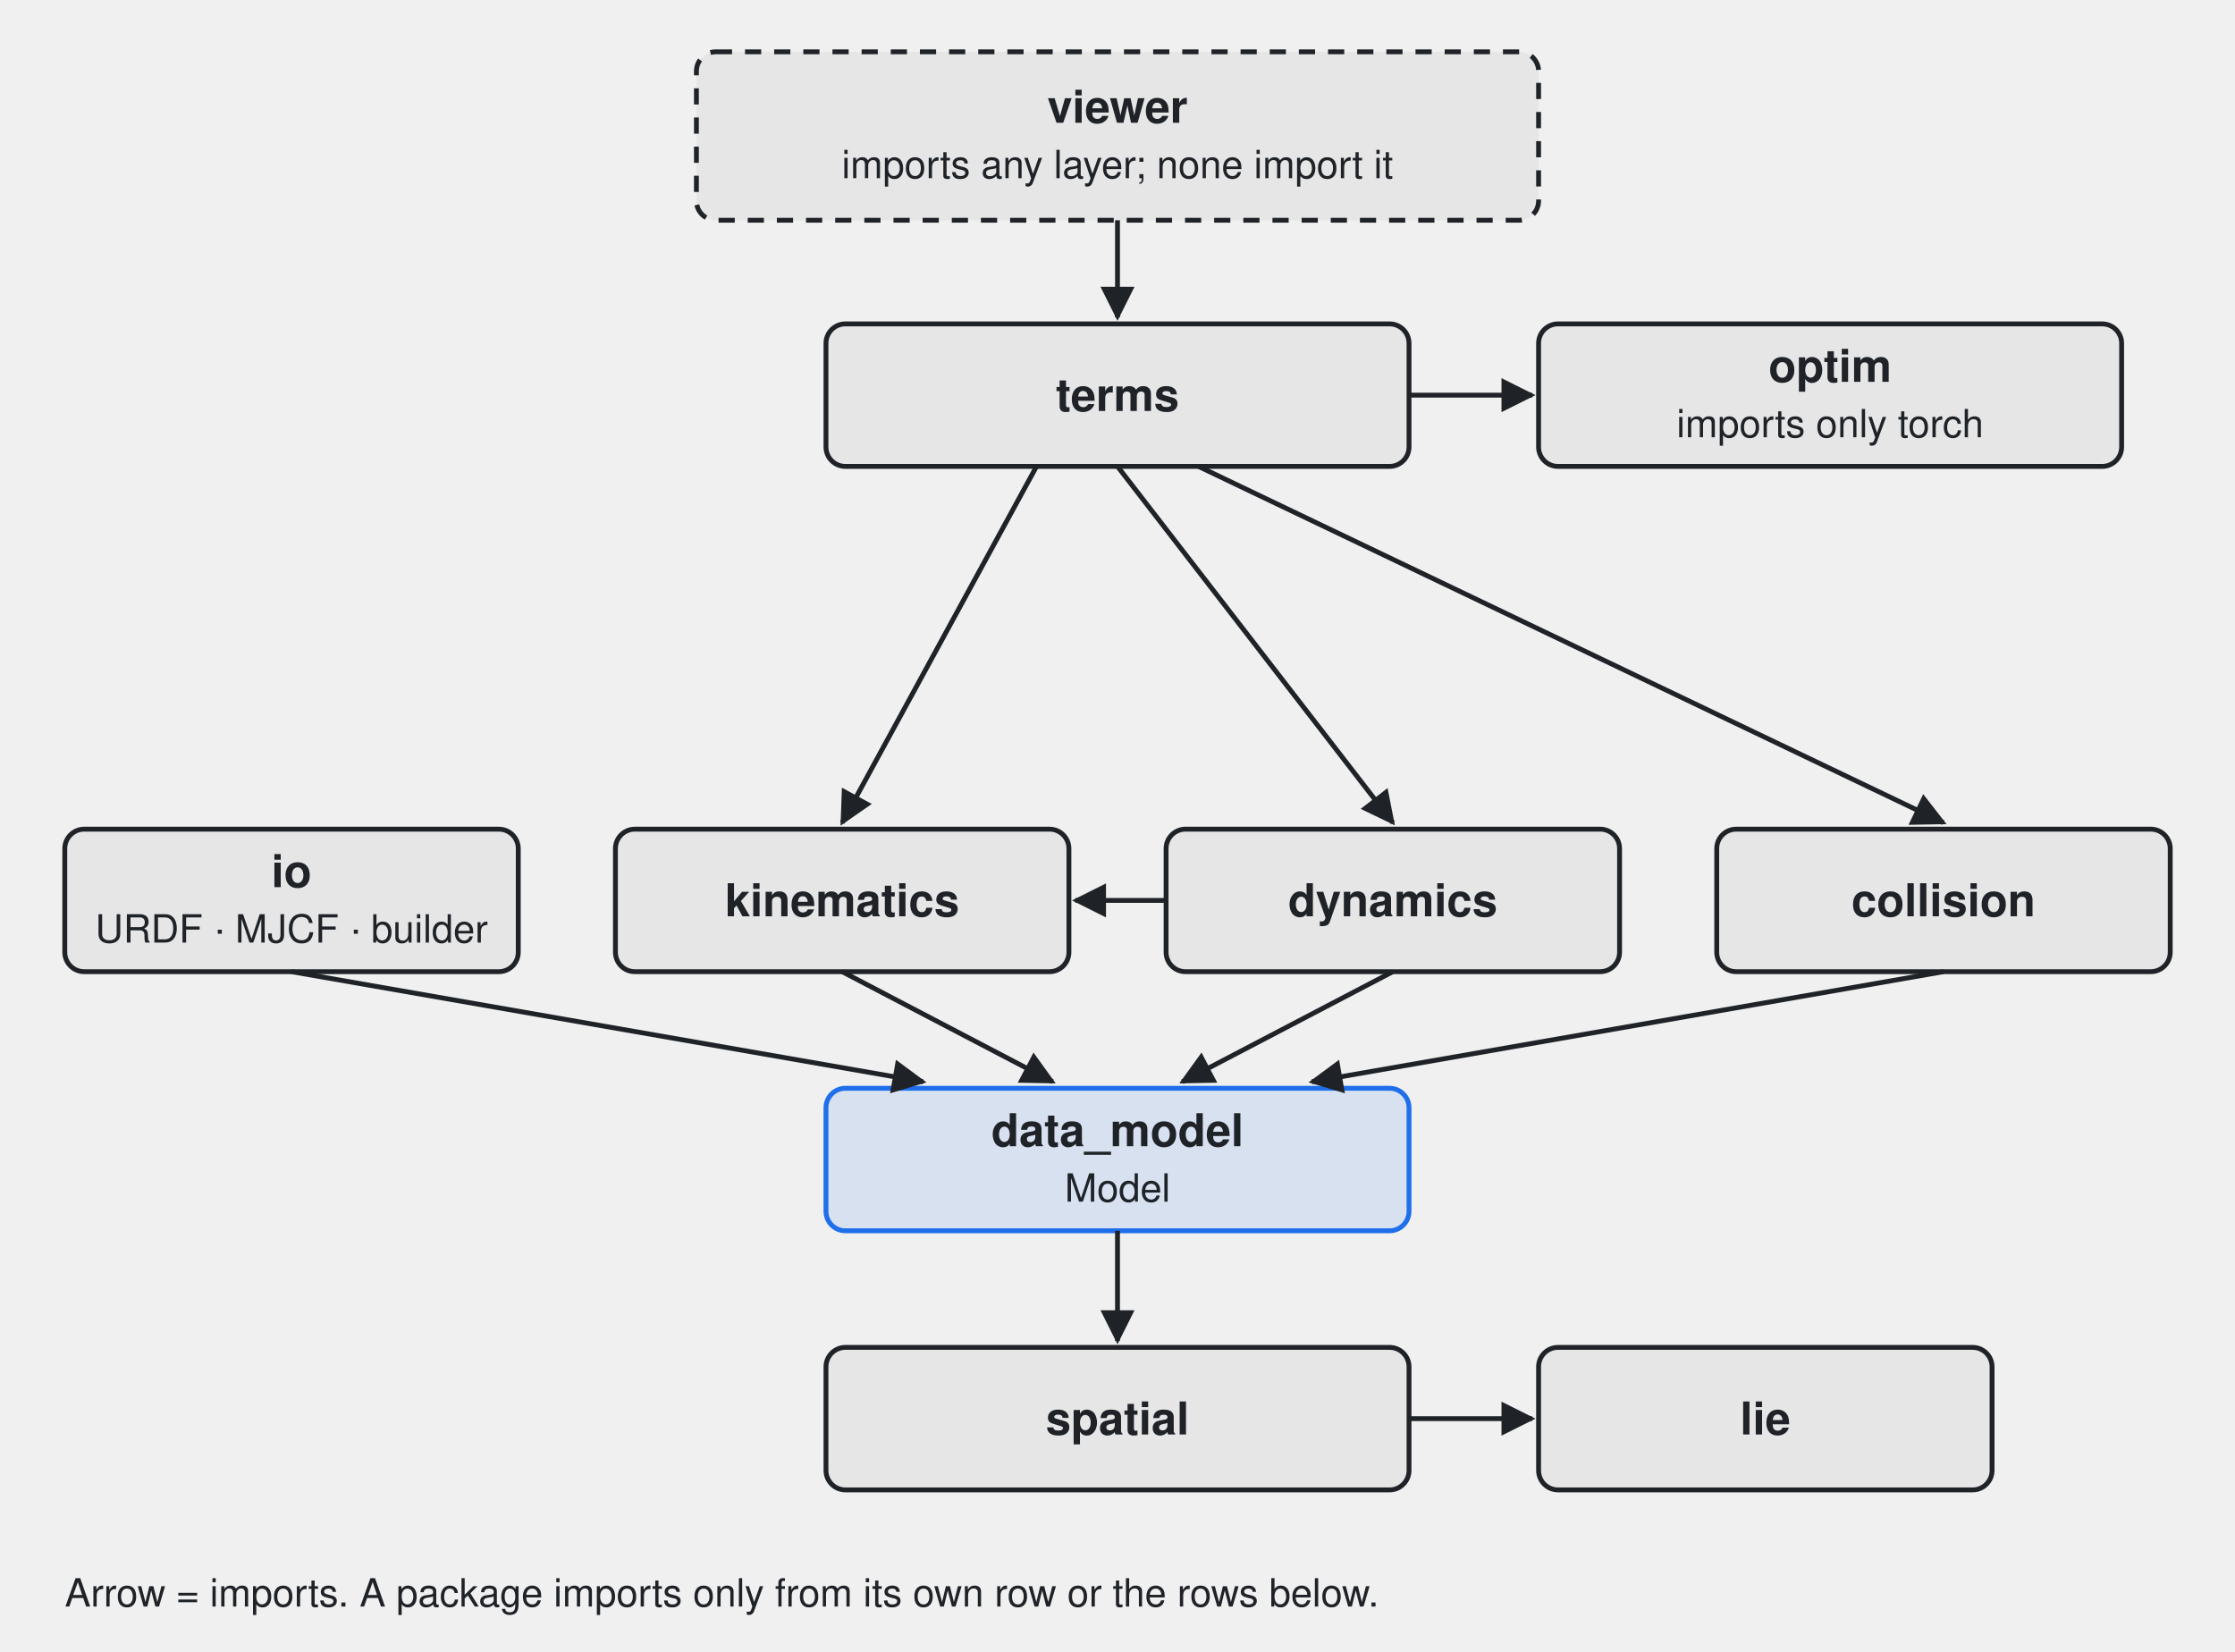
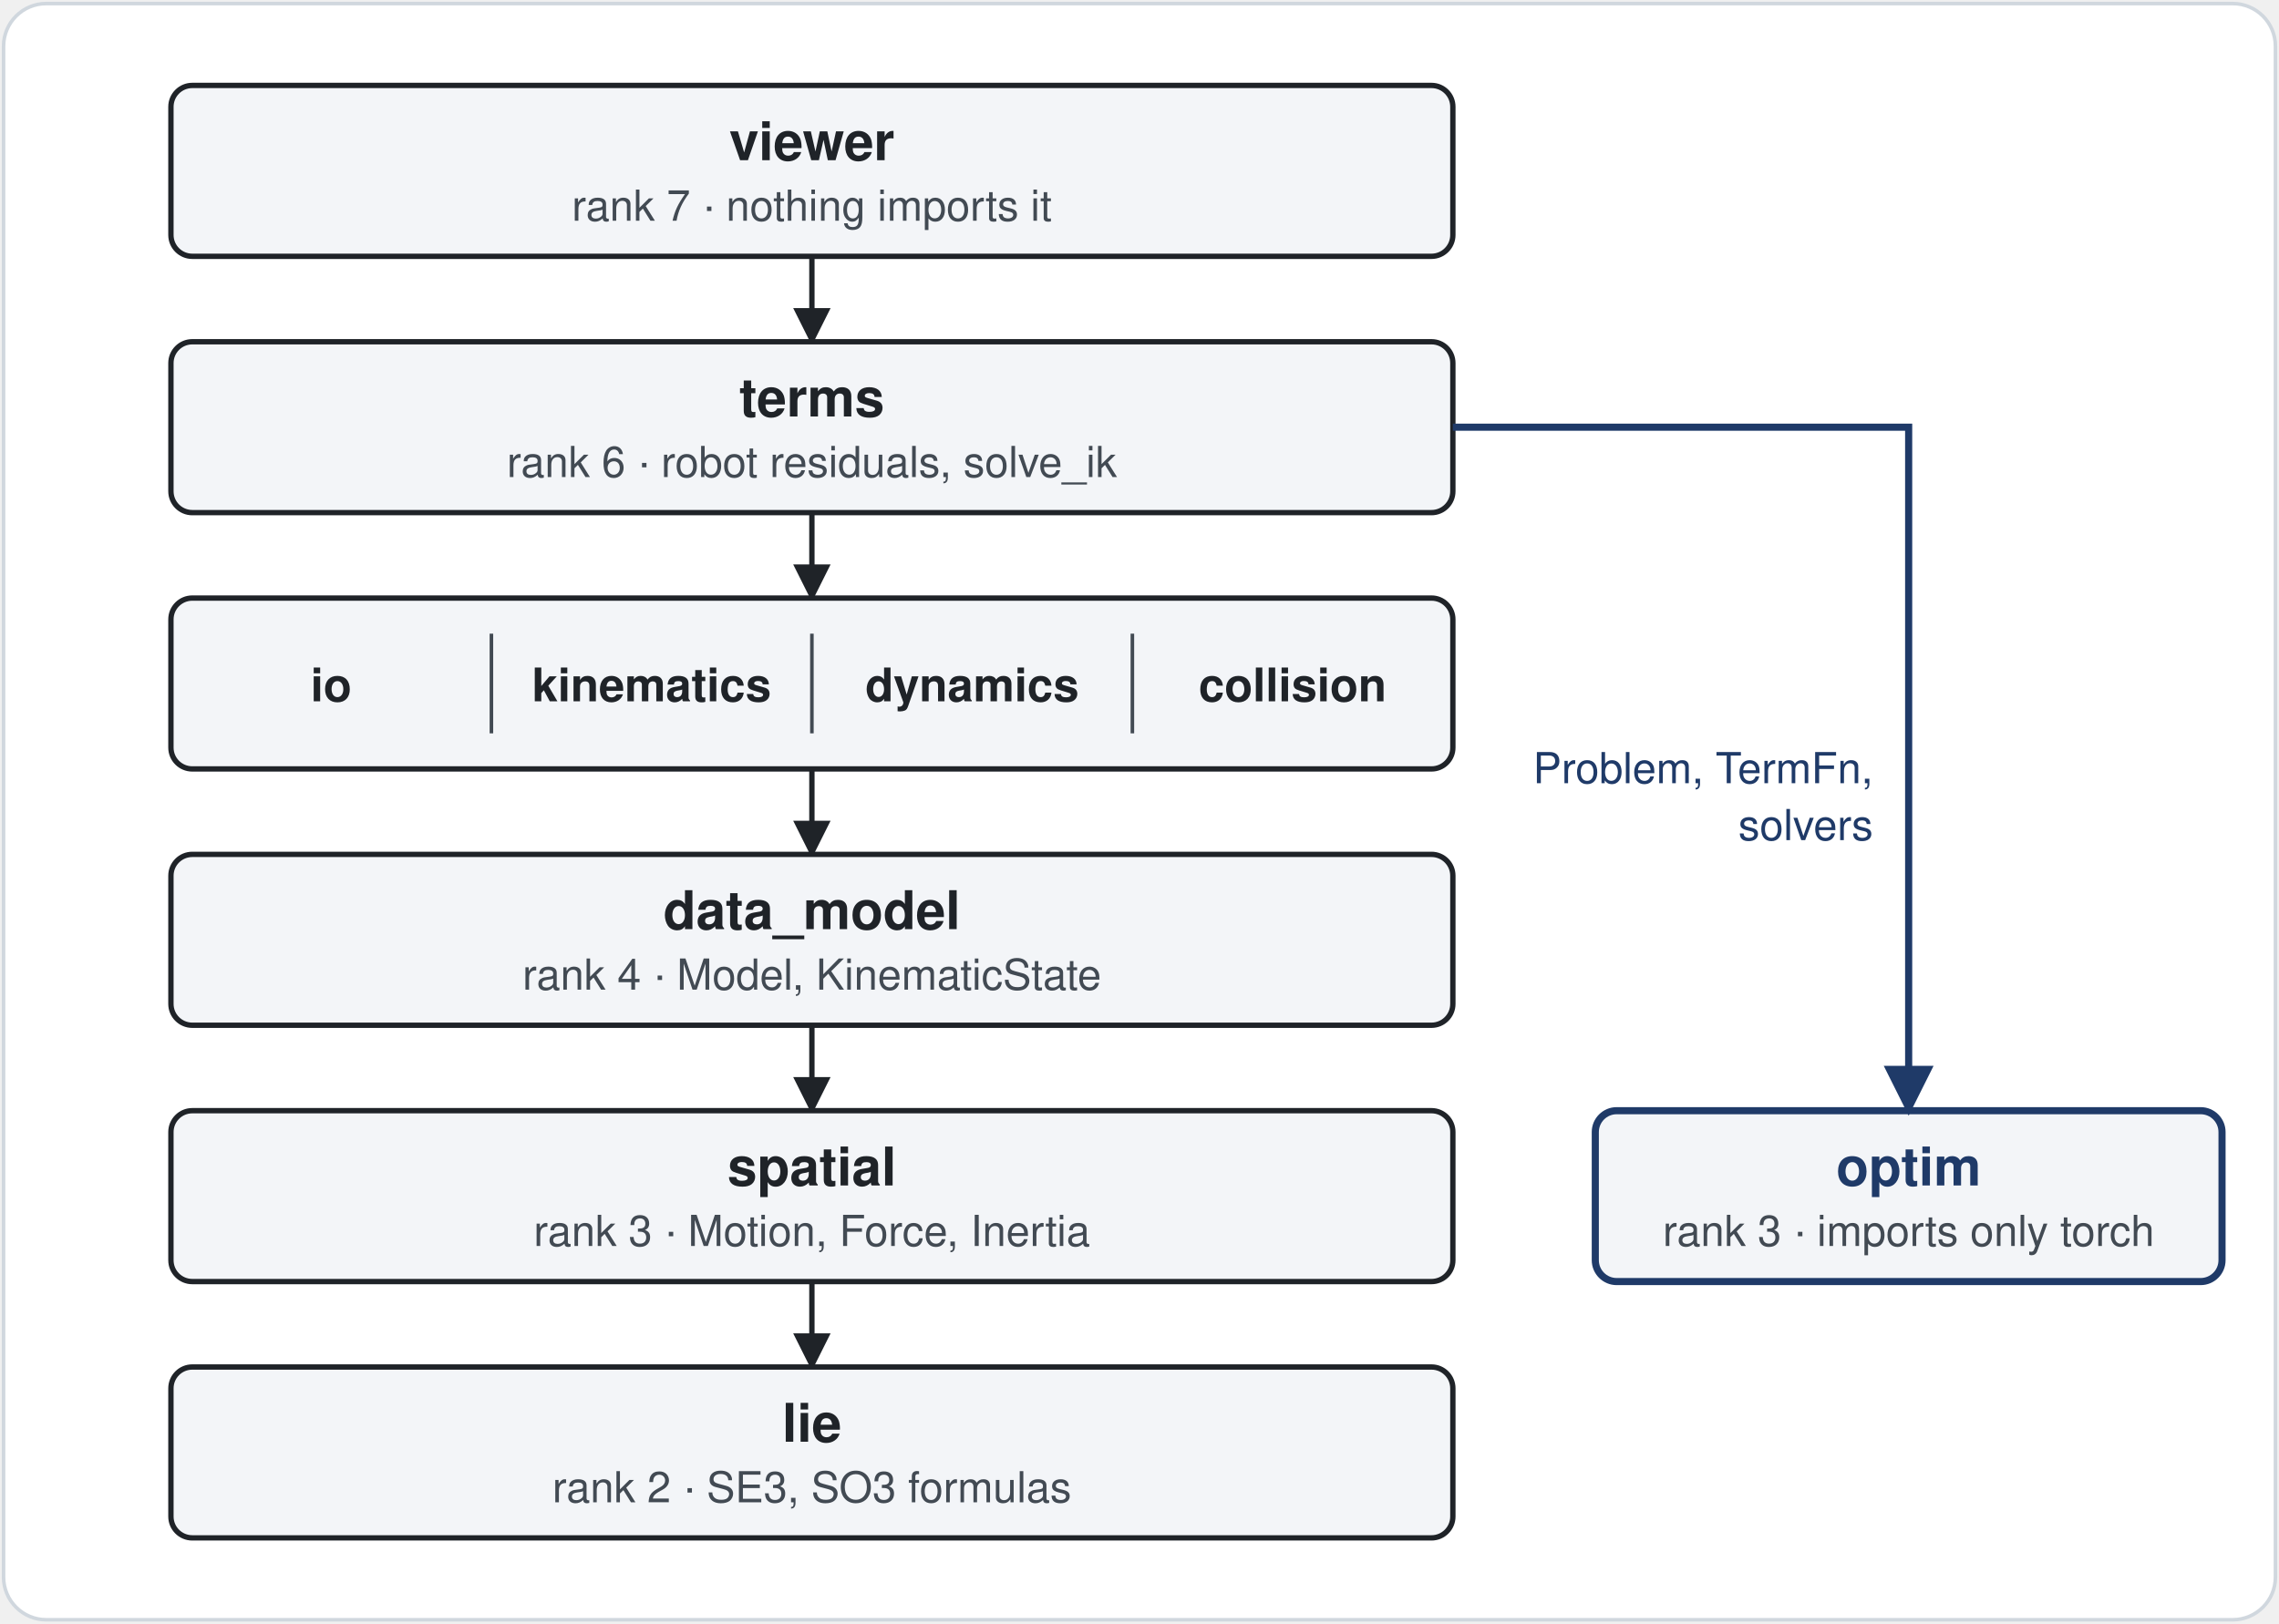
- <svg xmlns="http://www.w3.org/2000/svg" viewBox="0 0 690 510" width="690" height="510" style="color:#1f2328">
+ <svg xmlns="http://www.w3.org/2000/svg" viewBox="0 0 640 456" width="640" height="456" font-family="Helvetica, Arial, sans-serif">
  <defs>
-     <marker id="a" viewBox="0 0 10 10" refX="9" refY="5" markerWidth="7" markerHeight="7" orient="auto">
-       <path d="M0,0 L10,5 L0,10 z" fill="currentColor" />
+     <marker id="ag" viewBox="0 0 10 10" refX="9" refY="5" markerWidth="7" markerHeight="7" orient="auto">
+       <path d="M0,0 L10,5 L0,10 z" fill="#1f2328" />
    </marker>
-     <marker id="ah" viewBox="0 0 10 10" refX="9" refY="5" markerWidth="7" markerHeight="7" orient="auto">
-       <path d="M0,0 L10,5 L0,10 z" fill="#1f6feb" />
+     <marker id="an" viewBox="0 0 10 10" refX="9" refY="5" markerWidth="7" markerHeight="7" orient="auto">
+       <path d="M0,0 L10,5 L0,10 z" fill="#1f3a68" />
    </marker>
  </defs>
-   <rect x="215" y="16" width="260" height="52" rx="6" fill="currentColor" fill-opacity="0.05" stroke="currentColor" stroke-width="1.5" stroke-dasharray="5 4" />
-   <text x="345.0" y="33.0" font-size="14" text-anchor="middle" fill="currentColor" font-family="Helvetica, Arial, sans-serif" font-weight="600" dominant-baseline="middle">viewer</text>
-   <text x="345.0" y="51.0" font-size="12" text-anchor="middle" fill="currentColor" font-family="Helvetica, Arial, sans-serif" dominant-baseline="middle">imports any layer; none import it</text>
-   <rect x="255" y="100" width="180" height="44" rx="6" fill="currentColor" fill-opacity="0.05" stroke="currentColor" stroke-width="1.5" />
-   <text x="345.0" y="122.0" font-size="14" text-anchor="middle" fill="currentColor" font-family="Helvetica, Arial, sans-serif" font-weight="600" dominant-baseline="middle">terms</text>
-   <rect x="475" y="100" width="180" height="44" rx="6" fill="currentColor" fill-opacity="0.05" stroke="currentColor" stroke-width="1.5" />
-   <text x="565.0" y="113.0" font-size="14" text-anchor="middle" fill="currentColor" font-family="Helvetica, Arial, sans-serif" font-weight="600" dominant-baseline="middle">optim</text>
-   <text x="565.0" y="131.0" font-size="12" text-anchor="middle" fill="currentColor" font-family="Helvetica, Arial, sans-serif" dominant-baseline="middle">imports only torch</text>
-   <rect x="20" y="256" width="140" height="44" rx="6" fill="currentColor" fill-opacity="0.05" stroke="currentColor" stroke-width="1.5" />
-   <text x="90.0" y="269.0" font-size="14" text-anchor="middle" fill="currentColor" font-family="Helvetica, Arial, sans-serif" font-weight="600" dominant-baseline="middle">io</text>
-   <text x="90.0" y="287.0" font-size="12" text-anchor="middle" fill="currentColor" font-family="Helvetica, Arial, sans-serif" dominant-baseline="middle">URDF · MJCF · builder</text>
-   <rect x="190" y="256" width="140" height="44" rx="6" fill="currentColor" fill-opacity="0.05" stroke="currentColor" stroke-width="1.5" />
-   <text x="260.0" y="278.0" font-size="14" text-anchor="middle" fill="currentColor" font-family="Helvetica, Arial, sans-serif" font-weight="600" dominant-baseline="middle">kinematics</text>
-   <rect x="360" y="256" width="140" height="44" rx="6" fill="currentColor" fill-opacity="0.05" stroke="currentColor" stroke-width="1.5" />
-   <text x="430.0" y="278.0" font-size="14" text-anchor="middle" fill="currentColor" font-family="Helvetica, Arial, sans-serif" font-weight="600" dominant-baseline="middle">dynamics</text>
-   <rect x="530" y="256" width="140" height="44" rx="6" fill="currentColor" fill-opacity="0.05" stroke="currentColor" stroke-width="1.5" />
-   <text x="600.0" y="278.0" font-size="14" text-anchor="middle" fill="currentColor" font-family="Helvetica, Arial, sans-serif" font-weight="600" dominant-baseline="middle">collision</text>
-   <rect x="255" y="336" width="180" height="44" rx="6" fill="#1f6feb" fill-opacity="0.12" stroke="#1f6feb" stroke-width="1.5" />
-   <text x="345.0" y="349.0" font-size="14" text-anchor="middle" fill="currentColor" font-family="Helvetica, Arial, sans-serif" font-weight="600" dominant-baseline="middle">data_model</text>
-   <text x="345.0" y="367.0" font-size="12" text-anchor="middle" fill="currentColor" font-family="Helvetica, Arial, sans-serif" dominant-baseline="middle">Model</text>
-   <rect x="255" y="416" width="180" height="44" rx="6" fill="currentColor" fill-opacity="0.05" stroke="currentColor" stroke-width="1.5" />
-   <text x="345.0" y="438.0" font-size="14" text-anchor="middle" fill="currentColor" font-family="Helvetica, Arial, sans-serif" font-weight="600" dominant-baseline="middle">spatial</text>
-   <rect x="475" y="416" width="140" height="44" rx="6" fill="currentColor" fill-opacity="0.05" stroke="currentColor" stroke-width="1.5" />
-   <text x="545.0" y="438.0" font-size="14" text-anchor="middle" fill="currentColor" font-family="Helvetica, Arial, sans-serif" font-weight="600" dominant-baseline="middle">lie</text>
-   <polyline points="435,122 473,122" fill="none" stroke="currentColor" stroke-width="1.5" marker-end="url(#a)" />
-   <polyline points="345,68 345,98" fill="none" stroke="currentColor" stroke-width="1.5" marker-end="url(#a)" />
-   <polyline points="320,144 260,254" fill="none" stroke="currentColor" stroke-width="1.5" marker-end="url(#a)" />
-   <polyline points="345,144 430,254" fill="none" stroke="currentColor" stroke-width="1.5" marker-end="url(#a)" />
-   <polyline points="370,144 600,254" fill="none" stroke="currentColor" stroke-width="1.5" marker-end="url(#a)" />
-   <polyline points="90,300 285,334" fill="none" stroke="currentColor" stroke-width="1.5" marker-end="url(#a)" />
-   <polyline points="260,300 325,334" fill="none" stroke="currentColor" stroke-width="1.5" marker-end="url(#a)" />
-   <polyline points="430,300 365,334" fill="none" stroke="currentColor" stroke-width="1.5" marker-end="url(#a)" />
-   <polyline points="600,300 405,334" fill="none" stroke="currentColor" stroke-width="1.5" marker-end="url(#a)" />
-   <polyline points="360,278 332,278" fill="none" stroke="currentColor" stroke-width="1.5" marker-end="url(#a)" />
-   <polyline points="345,380 345,414" fill="none" stroke="currentColor" stroke-width="1.5" marker-end="url(#a)" />
-   <polyline points="435,438 473,438" fill="none" stroke="currentColor" stroke-width="1.5" marker-end="url(#a)" />
-   <text x="20" y="492" font-size="12" text-anchor="start" fill="currentColor" font-family="Helvetica, Arial, sans-serif" dominant-baseline="middle">Arrow = imports. A package imports only from its own row or the rows below.</text>
+   <rect x="1" y="1" width="638" height="454" rx="12" fill="#ffffff" stroke="#d0d7de" stroke-width="1" />
+   <rect x="48" y="24" width="360" height="48" rx="6" fill="#f3f5f8" stroke="#1f2328" stroke-width="1.5" />
+   <text x="228.0" y="45.0" font-size="15" fill="#1f2328" text-anchor="middle" font-weight="bold">viewer</text>
+   <text x="228.0" y="62.0" font-size="12" fill="#424a53" text-anchor="middle" font-weight="normal">rank 7 · nothing imports it</text>
+   <polyline points="228,72 228,96" fill="none" stroke="#1f2328" stroke-width="1.5" marker-end="url(#ag)" />
+   <rect x="48" y="96" width="360" height="48" rx="6" fill="#f3f5f8" stroke="#1f2328" stroke-width="1.5" />
+   <text x="228.0" y="117.0" font-size="15" fill="#1f2328" text-anchor="middle" font-weight="bold">terms</text>
+   <text x="228.0" y="134.0" font-size="12" fill="#424a53" text-anchor="middle" font-weight="normal">rank 6 · robot residuals, solve_ik</text>
+   <polyline points="228,144 228,168" fill="none" stroke="#1f2328" stroke-width="1.5" marker-end="url(#ag)" />
+   <rect x="48" y="168" width="360" height="48" rx="6" fill="#f3f5f8" stroke="#1f2328" stroke-width="1.5" />
+   <text x="93" y="197" font-size="13" fill="#1f2328" text-anchor="middle" font-weight="bold">io</text>
+   <text x="183" y="197" font-size="13" fill="#1f2328" text-anchor="middle" font-weight="bold">kinematics</text>
+   <line x1="138" y1="178" x2="138" y2="206" stroke="#424a53" stroke-width="1" />
+   <text x="273" y="197" font-size="13" fill="#1f2328" text-anchor="middle" font-weight="bold">dynamics</text>
+   <line x1="228" y1="178" x2="228" y2="206" stroke="#424a53" stroke-width="1" />
+   <text x="363" y="197" font-size="13" fill="#1f2328" text-anchor="middle" font-weight="bold">collision</text>
+   <line x1="318" y1="178" x2="318" y2="206" stroke="#424a53" stroke-width="1" />
+   <polyline points="228,216 228,240" fill="none" stroke="#1f2328" stroke-width="1.5" marker-end="url(#ag)" />
+   <rect x="48" y="240" width="360" height="48" rx="6" fill="#f3f5f8" stroke="#1f2328" stroke-width="1.5" />
+   <text x="228.0" y="261.0" font-size="15" fill="#1f2328" text-anchor="middle" font-weight="bold">data_model</text>
+   <text x="228.0" y="278.0" font-size="12" fill="#424a53" text-anchor="middle" font-weight="normal">rank 4 · Model, KinematicState</text>
+   <polyline points="228,288 228,312" fill="none" stroke="#1f2328" stroke-width="1.5" marker-end="url(#ag)" />
+   <rect x="48" y="312" width="360" height="48" rx="6" fill="#f3f5f8" stroke="#1f2328" stroke-width="1.5" />
+   <text x="228.0" y="333.0" font-size="15" fill="#1f2328" text-anchor="middle" font-weight="bold">spatial</text>
+   <text x="228.0" y="350.0" font-size="12" fill="#424a53" text-anchor="middle" font-weight="normal">rank 3 · Motion, Force, Inertia</text>
+   <polyline points="228,360 228,384" fill="none" stroke="#1f2328" stroke-width="1.5" marker-end="url(#ag)" />
+   <rect x="48" y="384" width="360" height="48" rx="6" fill="#f3f5f8" stroke="#1f2328" stroke-width="1.5" />
+   <text x="228.0" y="405.0" font-size="15" fill="#1f2328" text-anchor="middle" font-weight="bold">lie</text>
+   <text x="228.0" y="422.0" font-size="12" fill="#424a53" text-anchor="middle" font-weight="normal">rank 2 · SE3, SO3 formulas</text>
+   <rect x="448" y="312" width="176" height="48" rx="6" fill="#f3f5f8" stroke="#1f3a68" stroke-width="2" />
+   <text x="536.0" y="333.0" font-size="15" fill="#1f3a68" text-anchor="middle" font-weight="bold">optim</text>
+   <text x="536.0" y="350.0" font-size="12" fill="#424a53" text-anchor="middle" font-weight="normal">rank 3 · imports only torch</text>
+   <polyline points="408,120 536,120 536,312" fill="none" stroke="#1f3a68" stroke-width="2" marker-end="url(#an)" />
+   <text x="526" y="220" font-size="12" fill="#1f3a68" text-anchor="end" font-weight="normal">Problem, TermFn,</text>
+   <text x="526" y="236" font-size="12" fill="#1f3a68" text-anchor="end" font-weight="normal">solvers</text>
</svg>
